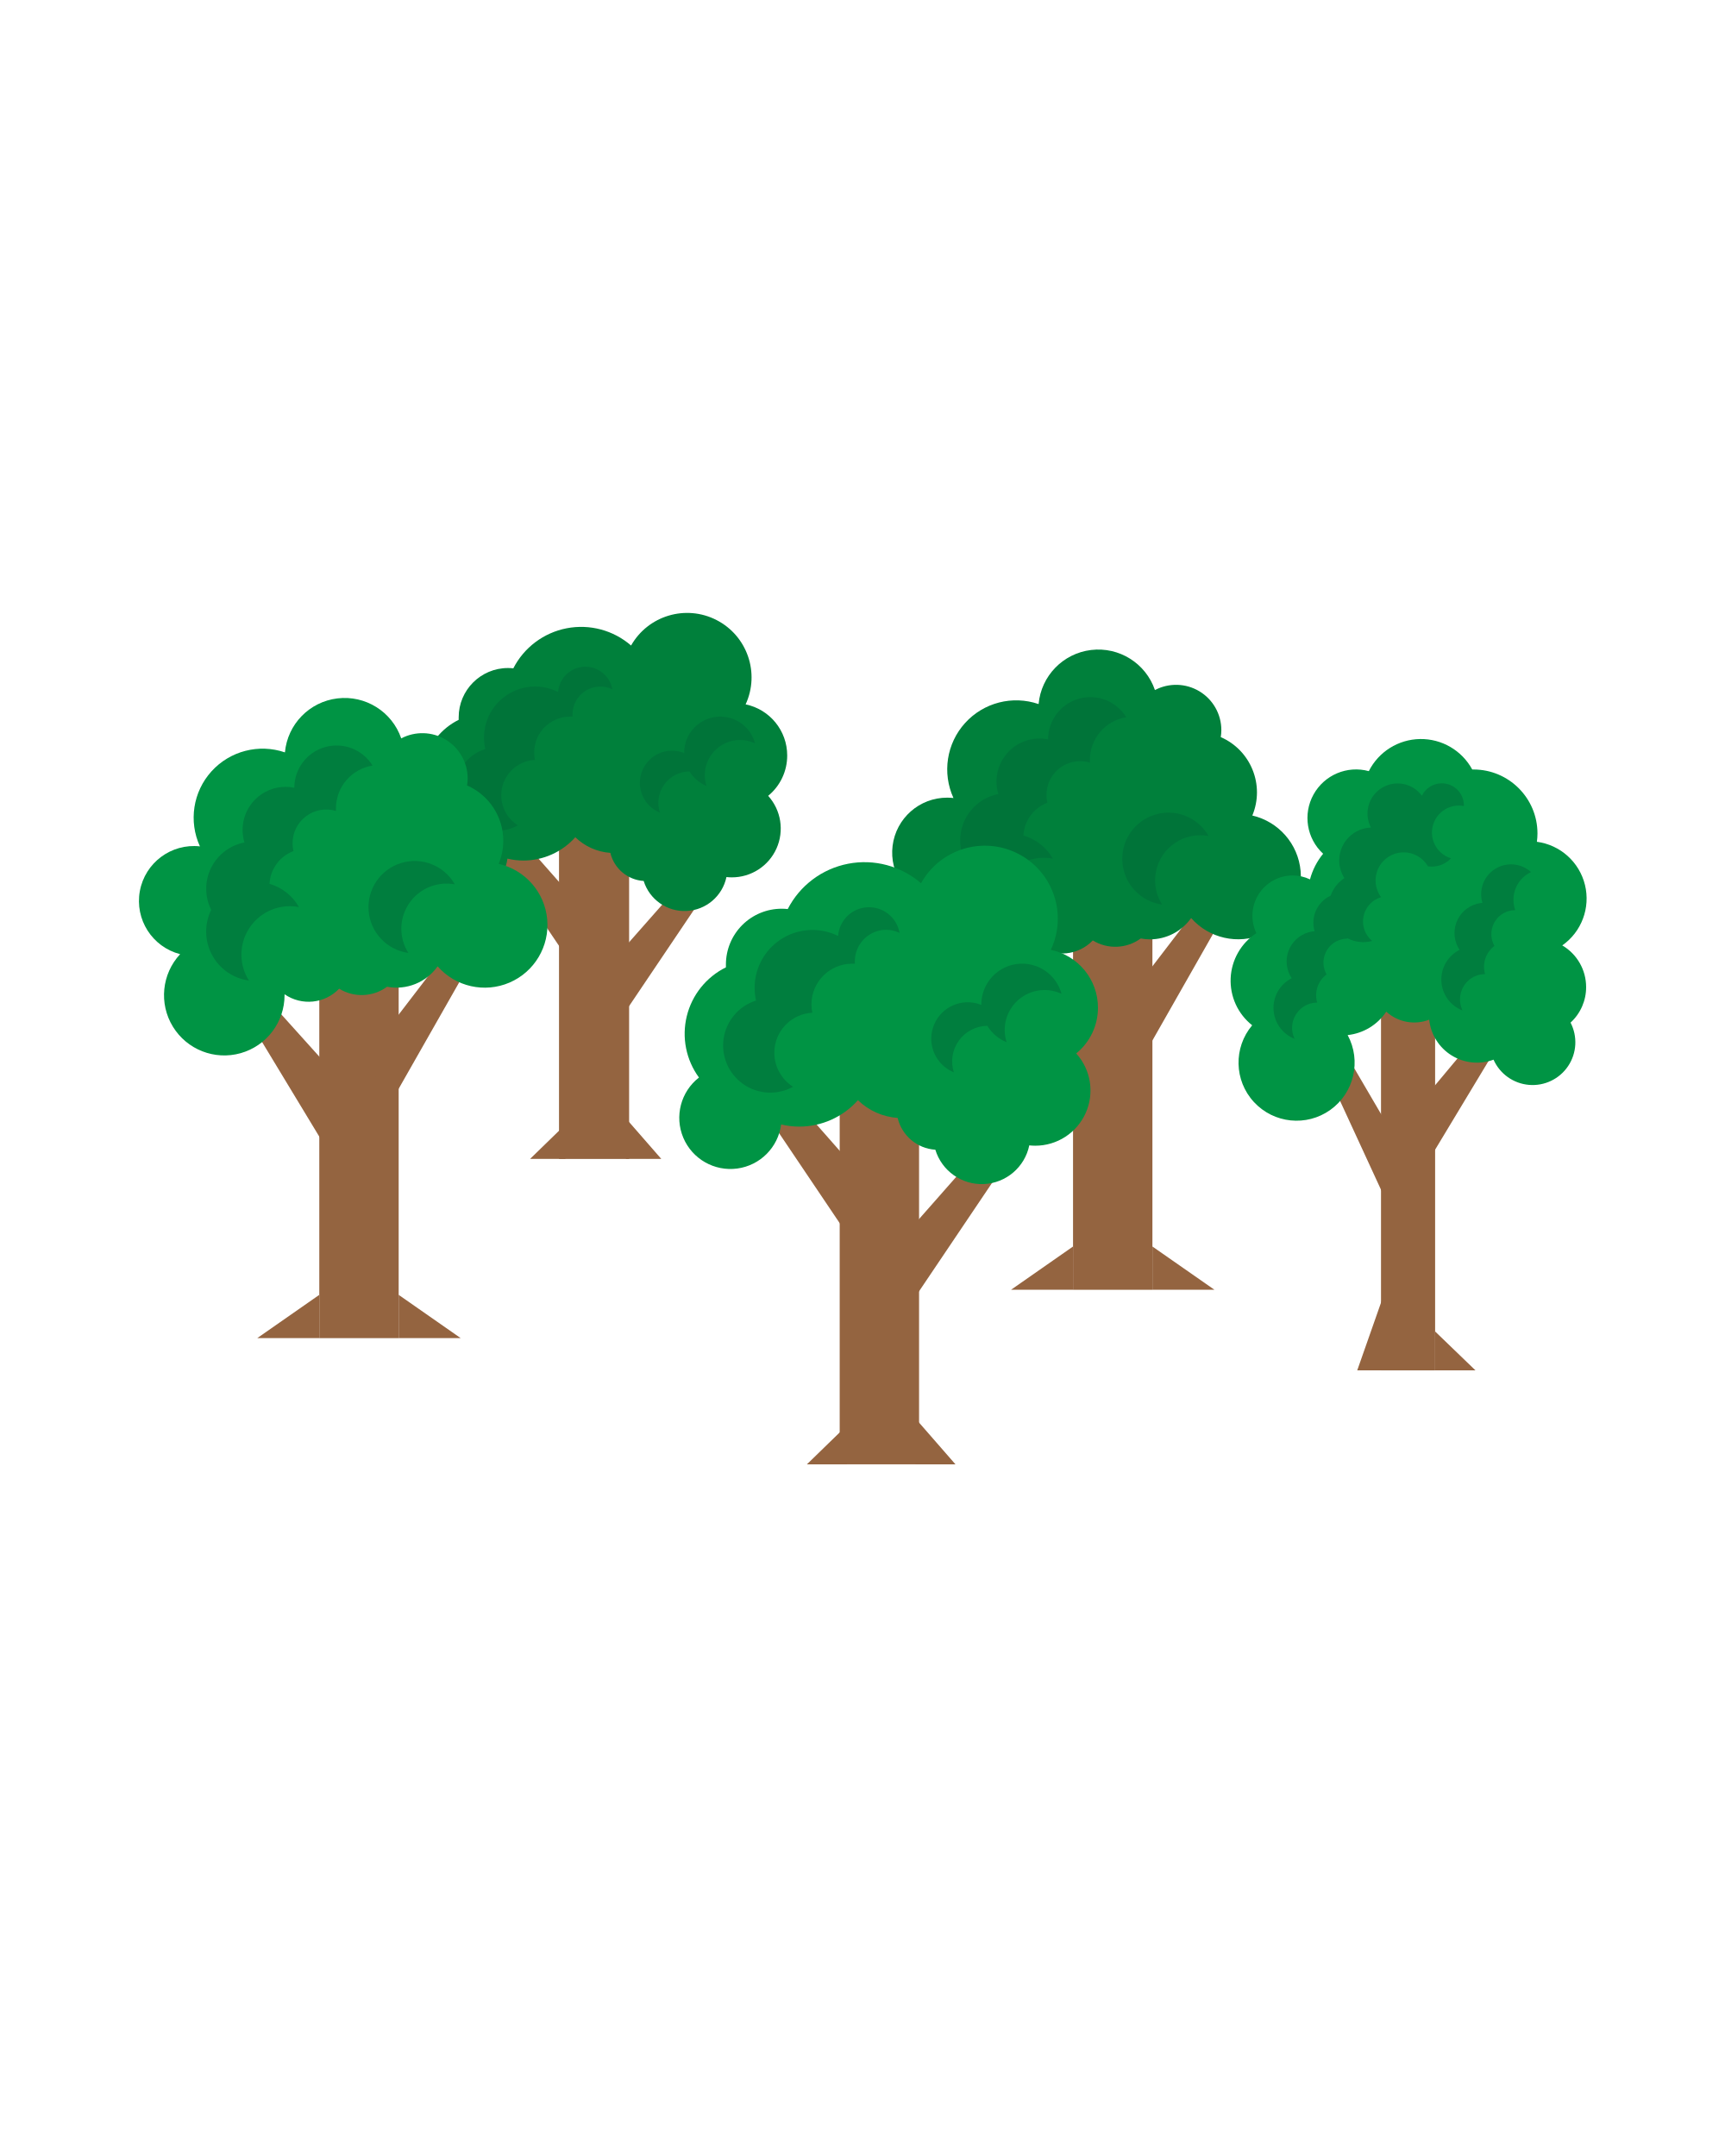
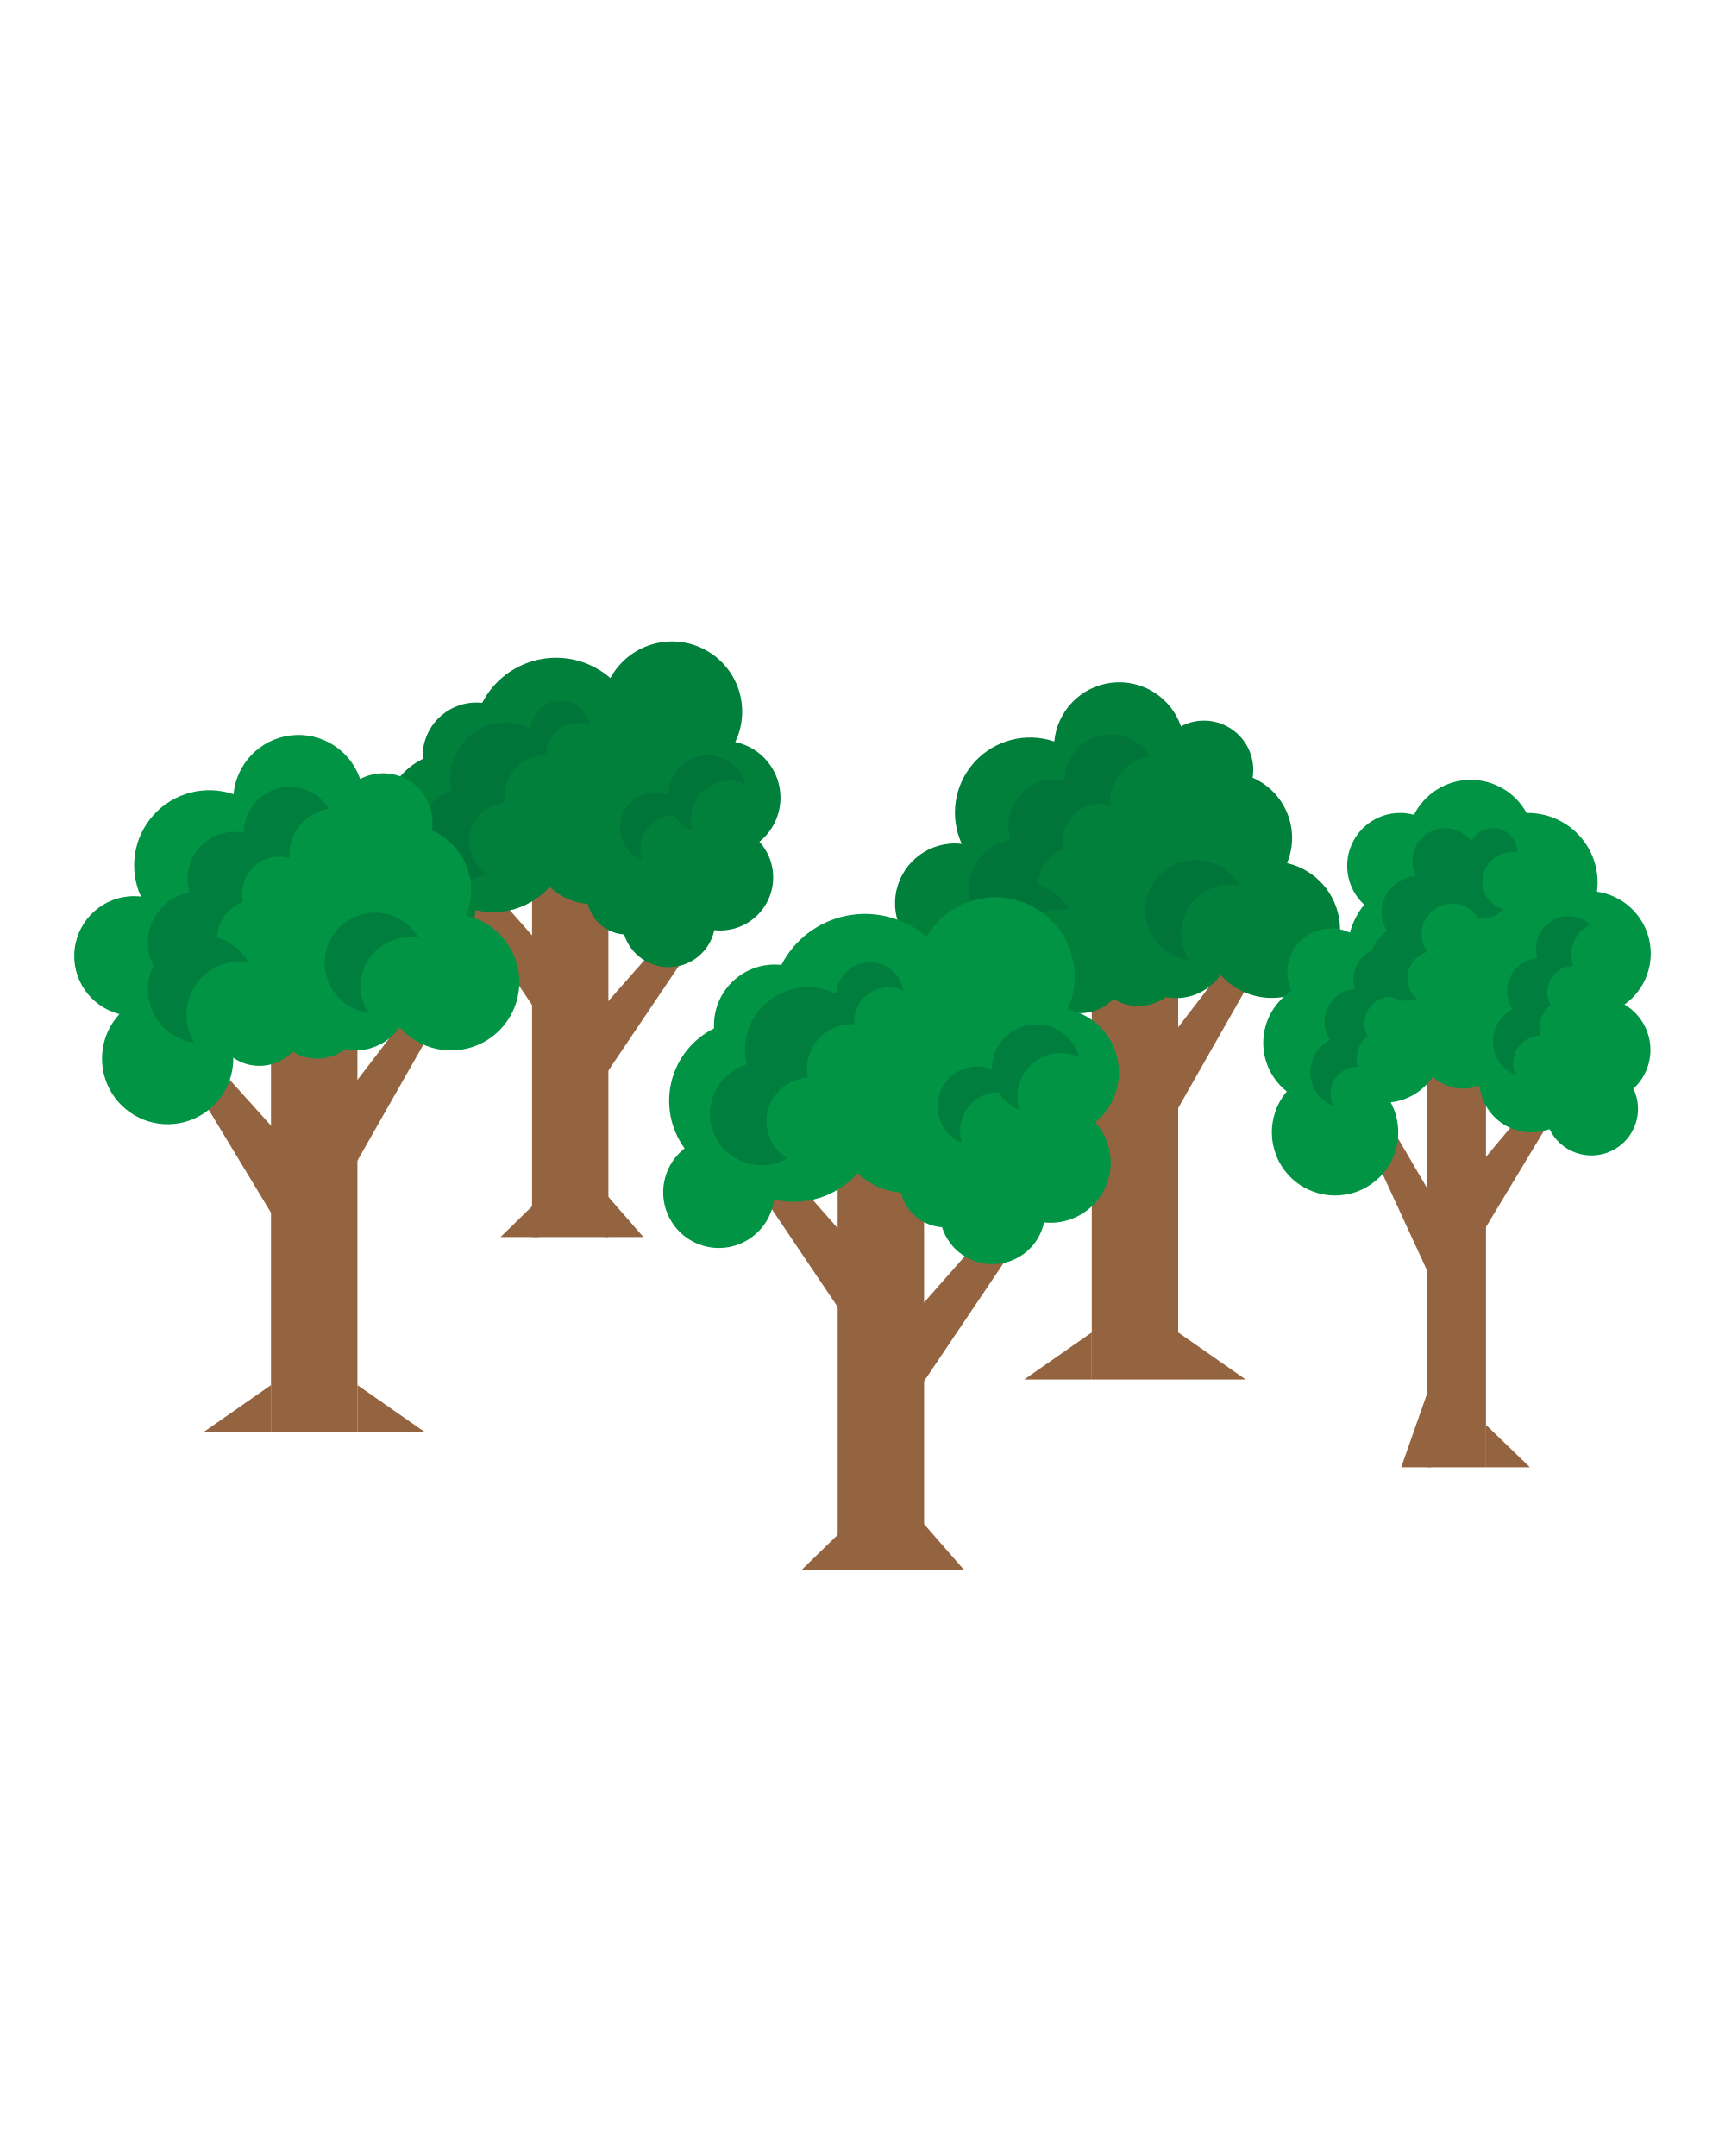
<svg xmlns="http://www.w3.org/2000/svg" viewBox="0 0 512 640">
  <g fill="#946440">
-     <path d="m165.92 247.52h20.81v96.51h-20.81z" />
-     <path d="m176.06 273.29-9.82 7.95-22.71-33.72h9.82z" />
-     <path d="m176.53 291.26 9.82 7.95 22.71-33.72h-9.82z" />
+     <path d="m157.92 262.13h22.66v105.08h-22.66z" />
+     <path d="m168.95 290.19-10.69 8.65-24.72-36.71h10.69z" />
+     <path d="m169.47 309.76 10.69 8.66 24.72-36.72h-10.69z" />
  </g>
-   <path d="m233.65 224.25a15.48 15.48 0 0 0 -12.34-15.16 19.13 19.13 0 0 0 -34-17.47 22.62 22.62 0 0 0 -34.95 6.77 13.82 13.82 0 0 0 -1.58-.09 14.63 14.63 0 0 0 -14.64 14.63v.75a19.45 19.45 0 0 0 -7.08 28.9 13.41 13.41 0 1 0 21.55 12.3 20.46 20.46 0 0 0 4.72.57 20.69 20.69 0 0 0 15.43-6.92 16.55 16.55 0 0 0 10.4 4.64 10.89 10.89 0 0 0 9.89 8.34 12.71 12.71 0 0 0 24.57-1.16 13.47 13.47 0 0 0 1.56.09 14.49 14.49 0 0 0 10.82-24.2 15.43 15.43 0 0 0 5.65-11.99z" fill="#00803b" />
-   <path d="m157.33 344.02h10.49v-10.21z" fill="#946440" />
-   <path d="m196.28 344.02h-10.49v-12.02z" fill="#946440" />
-   <path d="m148.78 236.09a10.54 10.54 0 0 1 10-10.52 10.4 10.4 0 0 1 -.23-2.18 10.67 10.67 0 0 1 10.66-10.67h.72c0-.22 0-.44 0-.66a8.25 8.25 0 0 1 11.83-7.44 8.13 8.13 0 0 0 -16.11.79 15.18 15.18 0 0 0 -22 13.59 15.42 15.42 0 0 0 .38 3.35 12.39 12.39 0 1 0 9.69 22.65 10.54 10.54 0 0 1 -4.94-8.91z" fill="#006838" opacity=".5" />
-   <path d="m216.44 213.05a10.72 10.72 0 0 0 -13.38 10.48 9.2 9.2 0 0 0 -1.19-.39 9.55 9.55 0 0 0 -6 18.09 9.33 9.33 0 0 1 8.77-12.23 10.68 10.68 0 0 0 5.07 4.31 10.33 10.33 0 0 1 -.18-5.84 10.47 10.47 0 0 1 12.75-7.47 10.21 10.21 0 0 1 1.83.66 10.68 10.68 0 0 0 -7.67-7.61z" fill="#006838" opacity=".5" />
-   <path d="m318.49 273.64h23.56v109.23h-23.56z" fill="#946440" />
-   <path d="m330.5 301.92 11.11 7.71 23.38-41.11-9.93 1.33z" fill="#946440" />
-   <path d="m328.29 310.18-9.44 13.47-22.1-36.56 8.3-2.73z" fill="#946440" />
-   <path d="m371.71 242.08a17.9 17.9 0 0 0 -9.37-23.27 14.21 14.21 0 0 0 .17-2.07 13.44 13.44 0 0 0 -19.71-11.9 17.78 17.78 0 0 0 -34.53 4.16 20.48 20.48 0 0 0 -25.27 27.89 16.12 16.12 0 0 0 -1.85-.11 16.31 16.31 0 0 0 -4 32.13 17.89 17.89 0 1 0 31 12.14c0-.08 0-.16 0-.24a12.53 12.53 0 0 0 16.2-1.65 12.76 12.76 0 0 0 14.23-.58 14.68 14.68 0 0 0 2.76.26 14.93 14.93 0 0 0 12.2-6.32 18.61 18.61 0 1 0 18.14-30.44z" fill="#00803b" />
-   <path d="m360.46 382.86h-18.41v-12.84z" fill="#946440" />
-   <path d="m300.09 382.86h18.4v-12.84z" fill="#946440" />
-   <path d="m342.85 261.34a13.4 13.4 0 0 1 13.4-13.4 13.54 13.54 0 0 1 2.48.23 13.71 13.71 0 1 0 -13.79 20.35 13.35 13.35 0 0 1 -2.09-7.18z" fill="#006838" opacity=".5" />
-   <path d="m334.3 212.91a12.53 12.53 0 0 0 -23.21 6.57 12.77 12.77 0 0 0 -14.77 16.22 14 14 0 0 0 -11.32 13.75 13.77 13.77 0 0 0 1.5 6.27 14.67 14.67 0 0 0 11.2 21 14.38 14.38 0 0 1 14.8-21.84 14.74 14.74 0 0 0 -8.73-6.87 11 11 0 0 1 7.1-9.72 10.34 10.34 0 0 1 -.26-2.25 10 10 0 0 1 12.88-9.67c0-.25 0-.5 0-.76a12.85 12.85 0 0 1 10.81-12.7z" fill="#006838" opacity=".5" />
-   <path d="m94.77 287.99h23.56v109.23h-23.56z" fill="#946440" />
-   <path d="m106.77 316.27 11.11 7.71 23.38-41.11-9.92 1.33z" fill="#946440" />
-   <path d="m104.56 324.53-9.43 13.47-22.11-36.56 8.31-2.73z" fill="#946440" />
-   <path d="m148 256.43a17.63 17.63 0 0 0 1.38-6.87 17.9 17.9 0 0 0 -10.75-16.4 13 13 0 0 0 .18-2.07 13.45 13.45 0 0 0 -19.72-11.9 17.78 17.78 0 0 0 -34.52 4.15 20.47 20.47 0 0 0 -25.23 27.9 16.31 16.31 0 0 0 -5.88 32 17.89 17.89 0 1 0 31 12.14 1.94 1.94 0 0 0 0-.24 12.53 12.53 0 0 0 16.2-1.65 12.76 12.76 0 0 0 14.23-.58 14.91 14.91 0 0 0 15-6.06 18.61 18.61 0 1 0 18.11-30.42z" fill="#009444" />
-   <path d="m136.73 397.21h-18.4v-12.84z" fill="#946440" />
-   <path d="m76.36 397.21h18.41v-12.84z" fill="#946440" />
-   <path d="m119.12 275.69a13.41 13.41 0 0 1 15.88-13.17 13.71 13.71 0 1 0 -13.79 20.35 13.33 13.33 0 0 1 -2.09-7.18z" fill="#006838" opacity=".5" />
-   <path d="m110.58 227.26a12.54 12.54 0 0 0 -23.22 6.57 12.6 12.6 0 0 0 -2.55-.26 12.77 12.77 0 0 0 -12.81 12.8 13 13 0 0 0 .55 3.71 14 14 0 0 0 -9.87 20 14.69 14.69 0 0 0 11.21 21 14.38 14.38 0 0 1 12.18-22.08 14.54 14.54 0 0 1 2.66.25 14.77 14.77 0 0 0 -8.73-6.89 11 11 0 0 1 7.1-9.72 9.76 9.76 0 0 1 -.26-2.25 10 10 0 0 1 12.88-9.67c0-.25 0-.5 0-.76a12.86 12.86 0 0 1 10.86-12.7z" fill="#006838" opacity=".5" />
-   <path d="m249.23 325.45h23.56v109.23h-23.56z" fill="#946440" />
-   <path d="m260.7 354.62-11.11 9-25.7-38.17h11.11z" fill="#946440" />
-   <path d="m261.24 374.97 11.11 8.99 25.7-38.16h-11.11z" fill="#946440" />
-   <path d="m325.89 299.11a17.53 17.53 0 0 0 -14-17.15 21.66 21.66 0 0 0 -38.52-19.77 25.61 25.61 0 0 0 -39.56 7.66 15.1 15.1 0 0 0 -1.79-.1 16.55 16.55 0 0 0 -16.56 16.56v.84a22 22 0 0 0 -8 32.71 15.18 15.18 0 1 0 24.39 13.93 23.6 23.6 0 0 0 5.35.64 23.34 23.34 0 0 0 17.45-7.84 18.78 18.78 0 0 0 11.78 5.26 12.32 12.32 0 0 0 11.19 9.44 14.4 14.4 0 0 0 27.88-1.29 16.82 16.82 0 0 0 1.76.1 16.39 16.39 0 0 0 12.17-27.39 17.47 17.47 0 0 0 6.46-13.6z" fill="#009444" />
-   <path d="m239.5 434.68h11.88v-11.56z" fill="#946440" />
-   <path d="m283.59 434.68h-11.87v-13.61z" fill="#946440" />
-   <path d="m229.83 312.51a11.91 11.91 0 0 1 11.28-11.89 11.92 11.92 0 0 1 -.26-2.48 12.07 12.07 0 0 1 12.07-12.07h.81c0-.24 0-.49 0-.74a9.35 9.35 0 0 1 9.27-9.33 9.26 9.26 0 0 1 4 .93 9.2 9.2 0 0 0 -18.24.9 17.17 17.17 0 0 0 -24.36 19.17 14 14 0 1 0 11 25.6 11.92 11.92 0 0 1 -5.57-10.09z" fill="#006838" opacity=".5" />
-   <path d="m306.41 286.44a12.12 12.12 0 0 0 -14.76 8.71 11.88 11.88 0 0 0 -.38 3.16 10.68 10.68 0 0 0 -1.35-.45 10.81 10.81 0 0 0 -6.8 20.47 10.57 10.57 0 0 1 9.93-13.82 12 12 0 0 0 5.74 4.88 11.84 11.84 0 0 1 14.21-15.13 13 13 0 0 1 2.07.74 12.12 12.12 0 0 0 -8.66-8.56z" fill="#006838" opacity=".5" />
-   <path d="m409.89 297.56h16.06v109.23h-16.06z" fill="#946440" transform="matrix(-1 0 0 -1 835.85 704.35)" />
-   <path d="m412.92 335.84-2.12 19.28-19.23-41.72 5.97-3.85z" fill="#946440" />
-   <path d="m422.83 325.89 2.77 15.98 24.02-39.87-9.21 2.85z" fill="#946440" />
-   <path d="m470.78 293a14.33 14.33 0 0 0 -7.08-12.36 17 17 0 0 0 -7.53-30.76 19.79 19.79 0 0 0 .17-2.46 19 19 0 0 0 -19-19h-.36a17.33 17.33 0 0 0 -30.7.49 14.42 14.42 0 0 0 -13.56 24.52 20.32 20.32 0 0 0 -3.9 7.61 11.82 11.82 0 0 0 -5.11-1.16 11.95 11.95 0 0 0 -10.8 17.12 16.86 16.86 0 0 0 -1.25 27.35 17.23 17.23 0 1 0 28.34 2.91 15.81 15.81 0 0 0 11.46-6.95 12.32 12.32 0 0 0 12.74 2.38 14.25 14.25 0 0 0 19.1 11.87 12.69 12.69 0 1 0 22.86-11 14.25 14.25 0 0 0 4.62-10.56z" fill="#009444" />
-   <path d="m437.94 406.79h-11.98v-11.55z" fill="#946440" />
-   <path d="m402.84 406.79h8.12v-23.12z" fill="#946440" />
-   <path d="m433.65 298.78a7.52 7.52 0 0 1 5.07-9.33 7.39 7.39 0 0 1 2.06-.3 7.76 7.76 0 0 1 2.79-8.36 7.24 7.24 0 0 1 -.63-1.48 7.12 7.12 0 0 1 4.82-8.85 6.78 6.78 0 0 1 2-.29c-.06-.17-.13-.33-.18-.51a9.08 9.08 0 0 1 4.85-10.79 8.86 8.86 0 0 0 -14.43 9.13 9.38 9.38 0 0 0 -1.79.33 9 9 0 0 0 -5 13.63 9.87 9.87 0 0 0 .88 18 7.51 7.51 0 0 1 -.44-1.18z" fill="#006838" opacity=".5" />
-   <path d="m427.92 232.52a6.56 6.56 0 0 0 -5.89 3.69 8.94 8.94 0 0 0 -15.12 9.45 9.76 9.76 0 0 0 -7.88 15 10.35 10.35 0 0 0 -4.08 5.21 8.87 8.87 0 0 0 -4.77 10.55 9.38 9.38 0 0 0 -1.79.33 9 9 0 0 0 -5 13.63 9.87 9.87 0 0 0 .88 18 8.71 8.71 0 0 1 -.45-1.14 7.52 7.52 0 0 1 5.07-9.33 7.39 7.39 0 0 1 2.06-.3 7.77 7.77 0 0 1 2.79-8.36 7.84 7.84 0 0 1 -.63-1.48 7.12 7.12 0 0 1 4.82-8.85 6.78 6.78 0 0 1 2-.29l-.05-.14a10.17 10.17 0 0 0 7.4.83 7.52 7.52 0 0 1 2.64-13 8.34 8.34 0 1 1 13.91-9.16 7.08 7.08 0 0 0 1.13.09 7.86 7.86 0 0 0 5.72-2.47 8 8 0 0 1 2.32-15.65 8.29 8.29 0 0 1 1.5.14c0-.06 0-.13 0-.19a6.56 6.56 0 0 0 -6.58-6.56z" fill="#006838" opacity=".5" />
+   <path d="m231.66 236.79a16.85 16.85 0 0 0 -13.43-16.51 20.83 20.83 0 0 0 -37.06-19 24.64 24.64 0 0 0 -38.06 7.37 16.22 16.22 0 0 0 -1.72-.1 15.94 15.94 0 0 0 -15.94 15.94v.81a21.19 21.19 0 0 0 -7.7 31.47 14.6 14.6 0 1 0 23.46 13.4 22.38 22.38 0 0 0 21.94-6.93 18.06 18.06 0 0 0 11.33 5.06 11.89 11.89 0 0 0 10.77 9.09 13.85 13.85 0 0 0 26.76-1.27 15.76 15.76 0 0 0 13.4-26.25 16.81 16.81 0 0 0 6.25-13.08z" fill="#00803b" />
+   <path d="m148.56 367.21h11.42v-11.12z" fill="#946440" />
+   <path d="m190.97 367.21h-11.42v-13.09z" fill="#946440" />
+   <path d="m139.25 249.68a11.48 11.48 0 0 1 10.85-11.45 11.64 11.64 0 0 1 11.37-14h.77c0-.24 0-.47 0-.71a9 9 0 0 1 12.88-8.11 8.85 8.85 0 0 0 -17.55.87 16.35 16.35 0 0 0 -7.38-1.76 16.55 16.55 0 0 0 -16.55 16.55 16.18 16.18 0 0 0 .42 3.64 13.49 13.49 0 1 0 10.6 24.63 11.44 11.44 0 0 1 -5.41-9.66z" fill="#006838" opacity=".5" />
+   <path d="m212.93 224.59a11.64 11.64 0 0 0 -14.57 11.41 9.43 9.43 0 0 0 -1.3-.43 10.4 10.4 0 0 0 -6.54 19.7 10.15 10.15 0 0 1 9.56-13.3 11.61 11.61 0 0 0 5.51 4.7 11.41 11.41 0 0 1 13.7-14.56 11.62 11.62 0 0 1 2 .71 11.66 11.66 0 0 0 -8.36-8.23z" fill="#006838" opacity=".5" />
+   <path d="m324.05 290.57h25.65v118.93h-25.65z" fill="#946440" />
+   <path d="m337.12 321.36 12.1 8.4 25.46-44.76-10.81 1.45z" fill="#946440" />
+   <path d="m334.71 330.36-10.27 14.66-24.07-39.81 9.04-2.96z" fill="#946440" />
+   <path d="m382 256.21a19.46 19.46 0 0 0 -10.2-25.34 15.31 15.31 0 0 0 .19-2.26 14.64 14.64 0 0 0 -21.47-13 19.36 19.36 0 0 0 -37.59 4.51 22.3 22.3 0 0 0 -27.47 30.39 17 17 0 0 0 -2-.13 17.77 17.77 0 0 0 -4.38 35 19.48 19.48 0 1 0 33.78 13.21c0-.09 0-.17 0-.26a13.62 13.62 0 0 0 17.63-1.8 13.9 13.9 0 0 0 15.51-.53 16.17 16.17 0 0 0 16.29-6.6 20.27 20.27 0 1 0 19.71-33.19z" fill="#00803b" />
+   <path d="m369.74 409.5h-20.04v-13.98z" fill="#946440" />
+   <path d="m304 409.5h20.05v-13.98z" fill="#946440" />
+   <path d="m350.57 277.18a14.6 14.6 0 0 1 14.59-14.6 15.07 15.07 0 0 1 2.7.25 14.93 14.93 0 1 0 -15 22.17 14.58 14.58 0 0 1 -2.29-7.82z" fill="#006838" opacity=".5" />
+   <path d="m341.26 224.44a13.65 13.65 0 0 0 -25.26 7.16 14.19 14.19 0 0 0 -2.79-.28 13.9 13.9 0 0 0 -13.3 17.94 15.19 15.19 0 0 0 -10.75 21.77 16 16 0 0 0 12.21 22.87 15.66 15.66 0 0 1 13.22-24.06 16.18 16.18 0 0 1 2.89.27 16.12 16.12 0 0 0 -9.5-7.48 12 12 0 0 1 7.73-10.58 10.95 10.95 0 0 1 13.74-13c0-.28 0-.55 0-.82a14 14 0 0 1 11.81-13.79z" fill="#006838" opacity=".5" />
+   <path d="m80.44 306.19h25.65v118.93h-25.65z" fill="#946440" />
+   <path d="m93.51 336.99 12.1 8.39 25.45-44.76-10.8 1.45z" fill="#946440" />
+   <path d="m91.1 345.99-10.27 14.66-24.07-39.81 9.04-2.97z" fill="#946440" />
+   <path d="m138.38 271.83a19.46 19.46 0 0 0 -10.2-25.34 15.29 15.29 0 0 0 .19-2.25 14.64 14.64 0 0 0 -21.47-13 19.36 19.36 0 0 0 -37.59 4.52 22.3 22.3 0 0 0 -27.47 30.38 19.38 19.38 0 0 0 -2-.12 17.77 17.77 0 0 0 -4.38 35 19.48 19.48 0 1 0 33.78 13.22c0-.09 0-.17 0-.26a13.64 13.64 0 0 0 17.63-1.81 13.87 13.87 0 0 0 15.5-.62 16.27 16.27 0 0 0 16.29-6.6 20.27 20.27 0 1 0 19.75-33.15z" fill="#009444" />
+   <path d="m126.13 425.13h-20.04v-13.98z" fill="#946440" />
+   <path d="m60.39 425.13h20.05v-13.98z" fill="#946440" />
+   <path d="m107 292.8a14.59 14.59 0 0 1 14.59-14.59 15.07 15.07 0 0 1 2.7.25 14.93 14.93 0 1 0 -15 22.16 14.58 14.58 0 0 1 -2.29-7.82z" fill="#006838" opacity=".5" />
+   <path d="m97.65 240.07a13.65 13.65 0 0 0 -25.28 7.15 13.47 13.47 0 0 0 -2.79-.28 13.9 13.9 0 0 0 -13.3 17.94 15.21 15.21 0 0 0 -12.38 14.93 15.05 15.05 0 0 0 1.63 6.83 16 16 0 0 0 12.21 22.87 15.5 15.5 0 0 1 -2.44-8.39 15.66 15.66 0 0 1 15.7-15.62 15.31 15.31 0 0 1 2.89.27 16 16 0 0 0 -9.5-7.48 11.93 11.93 0 0 1 7.73-10.58 11 11 0 0 1 13.74-13c0-.27 0-.54 0-.82a14 14 0 0 1 11.79-13.82z" fill="#006838" opacity=".5" />
+   <path d="m248.63 346.99h25.65v118.93h-25.65z" fill="#946440" />
+   <path d="m261.12 378.75-12.1 9.79-27.98-41.55h12.1z" fill="#946440" />
+   <path d="m261.7 400.9 12.1 9.8 27.99-41.56h-12.1z" fill="#946440" />
+   <path d="m332.1 318.31a19.08 19.08 0 0 0 -15.21-18.68 23.58 23.58 0 0 0 -41.89-21.53 27.9 27.9 0 0 0 -43.08 8.34 18 18 0 0 0 -20 17.93v.92a24 24 0 0 0 -8.72 35.61 16.53 16.53 0 1 0 26.56 15.17 25.33 25.33 0 0 0 24.83-7.84 20.36 20.36 0 0 0 12.83 5.77 13.45 13.45 0 0 0 12.19 10.29 15.68 15.68 0 0 0 30.29-1.43 17.19 17.19 0 0 0 1.91.11 17.86 17.86 0 0 0 13.26-29.83 19 19 0 0 0 7.03-14.83z" fill="#009444" />
+   <path d="m238.04 465.92h12.92v-12.58z" fill="#946440" />
+   <path d="m286.05 465.92h-12.93v-14.82z" fill="#946440" />
+   <path d="m227.5 332.9a13 13 0 0 1 12.28-13 13.18 13.18 0 0 1 12.87-15.83h.88c0-.27 0-.53 0-.8a10.18 10.18 0 0 1 10.18-10.19 10.05 10.05 0 0 1 4.4 1 10 10 0 0 0 -19.87 1 18.69 18.69 0 0 0 -26.65 20.92 15.27 15.27 0 1 0 12 27.87 13 13 0 0 1 -6.09-10.97z" fill="#006838" opacity=".5" />
+   <path d="m310.89 304.51a13.2 13.2 0 0 0 -16.08 9.49 13.51 13.51 0 0 0 -.41 3.43 11.52 11.52 0 0 0 -1.47-.49 11.78 11.78 0 0 0 -7.4 22.3 11.5 11.5 0 0 1 10.82-15.05 13.12 13.12 0 0 0 6.24 5.31 12.9 12.9 0 0 1 15.5-16.5 12 12 0 0 1 2.25.81 13.2 13.2 0 0 0 -9.45-9.3z" fill="#006838" opacity=".5" />
+   <path d="m423.57 316.62h17.49v118.93h-17.49z" fill="#946440" transform="matrix(-1 0 0 -1 864.63 752.18)" />
+   <path d="m426.86 358.3-2.3 20.99-20.94-45.42 6.5-4.2z" fill="#946440" />
+   <path d="m437.66 347.47 3.01 17.4 26.16-43.42-10.02 3.11z" fill="#946440" />
+   <path d="m489.87 311.65a15.61 15.61 0 0 0 -7.71-13.46 18.55 18.55 0 0 0 -8.16-33.49 21.53 21.53 0 0 0 .19-2.68 20.69 20.69 0 0 0 -20.69-20.69h-.39a18.88 18.88 0 0 0 -33.43.54 15.7 15.7 0 0 0 -14.77 26.69 22.46 22.46 0 0 0 -4.25 8.29 13 13 0 0 0 -17.32 17.31 18.36 18.36 0 0 0 -1.4 29.84 18.76 18.76 0 1 0 30.83 3.22 17.2 17.2 0 0 0 12.47-7.57 13.5 13.5 0 0 0 9.06 3.49 13.32 13.32 0 0 0 4.82-.9 15.5 15.5 0 0 0 20.79 12.93 13.82 13.82 0 1 0 24.9-12 15.54 15.54 0 0 0 5.06-11.52z" fill="#009444" />
+   <path d="m454.11 435.56h-13.05v-12.58z" fill="#946440" />
+   <path d="m415.89 435.56h8.85v-25.18z" fill="#946440" />
+   <path d="m449.44 317.94a8.17 8.17 0 0 1 5.56-10.15 7.94 7.94 0 0 1 2.24-.33 8.48 8.48 0 0 1 3-9.11 7.86 7.86 0 0 1 -.68-1.6 7.76 7.76 0 0 1 7.4-10 5.1 5.1 0 0 1 -.19-.55 9.9 9.9 0 0 1 5.23-11.72 9.65 9.65 0 0 0 -15.71 9.92 9.33 9.33 0 0 0 -1.94.36 9.84 9.84 0 0 0 -6.6 12.24 10.14 10.14 0 0 0 1.22 2.62 10.74 10.74 0 0 0 1 19.55 8 8 0 0 1 -.53-1.23z" fill="#006838" opacity=".5" />
+   <path d="m443.21 245.8a7.14 7.14 0 0 0 -6.42 4 9.74 9.74 0 0 0 -16.47 10.29 10.64 10.64 0 0 0 -8.58 16.31 11.33 11.33 0 0 0 -4.44 5.66 9.66 9.66 0 0 0 -5.19 11.49 10.36 10.36 0 0 0 -1.94.37 9.83 9.83 0 0 0 -5.42 14.84 10.74 10.74 0 0 0 .95 19.55 7.09 7.09 0 0 1 -.48-1.24 8.16 8.16 0 0 1 7.78-10.46 8.47 8.47 0 0 1 3-9.1 7.89 7.89 0 0 1 -.69-1.6 7.78 7.78 0 0 1 5.25-9.65 7.61 7.61 0 0 1 2.15-.31.88.88 0 0 0 -.05-.15 11.11 11.11 0 0 0 8.06.9 8.19 8.19 0 0 1 2.87-14.15 9.08 9.08 0 1 1 15.15-10 9.89 9.89 0 0 0 1.23.09 8.51 8.51 0 0 0 6.22-2.69 8.68 8.68 0 0 1 4.12-16.84c0-.07 0-.14 0-.21a7.14 7.14 0 0 0 -7.1-7.1z" fill="#006838" opacity=".5" />
</svg>
